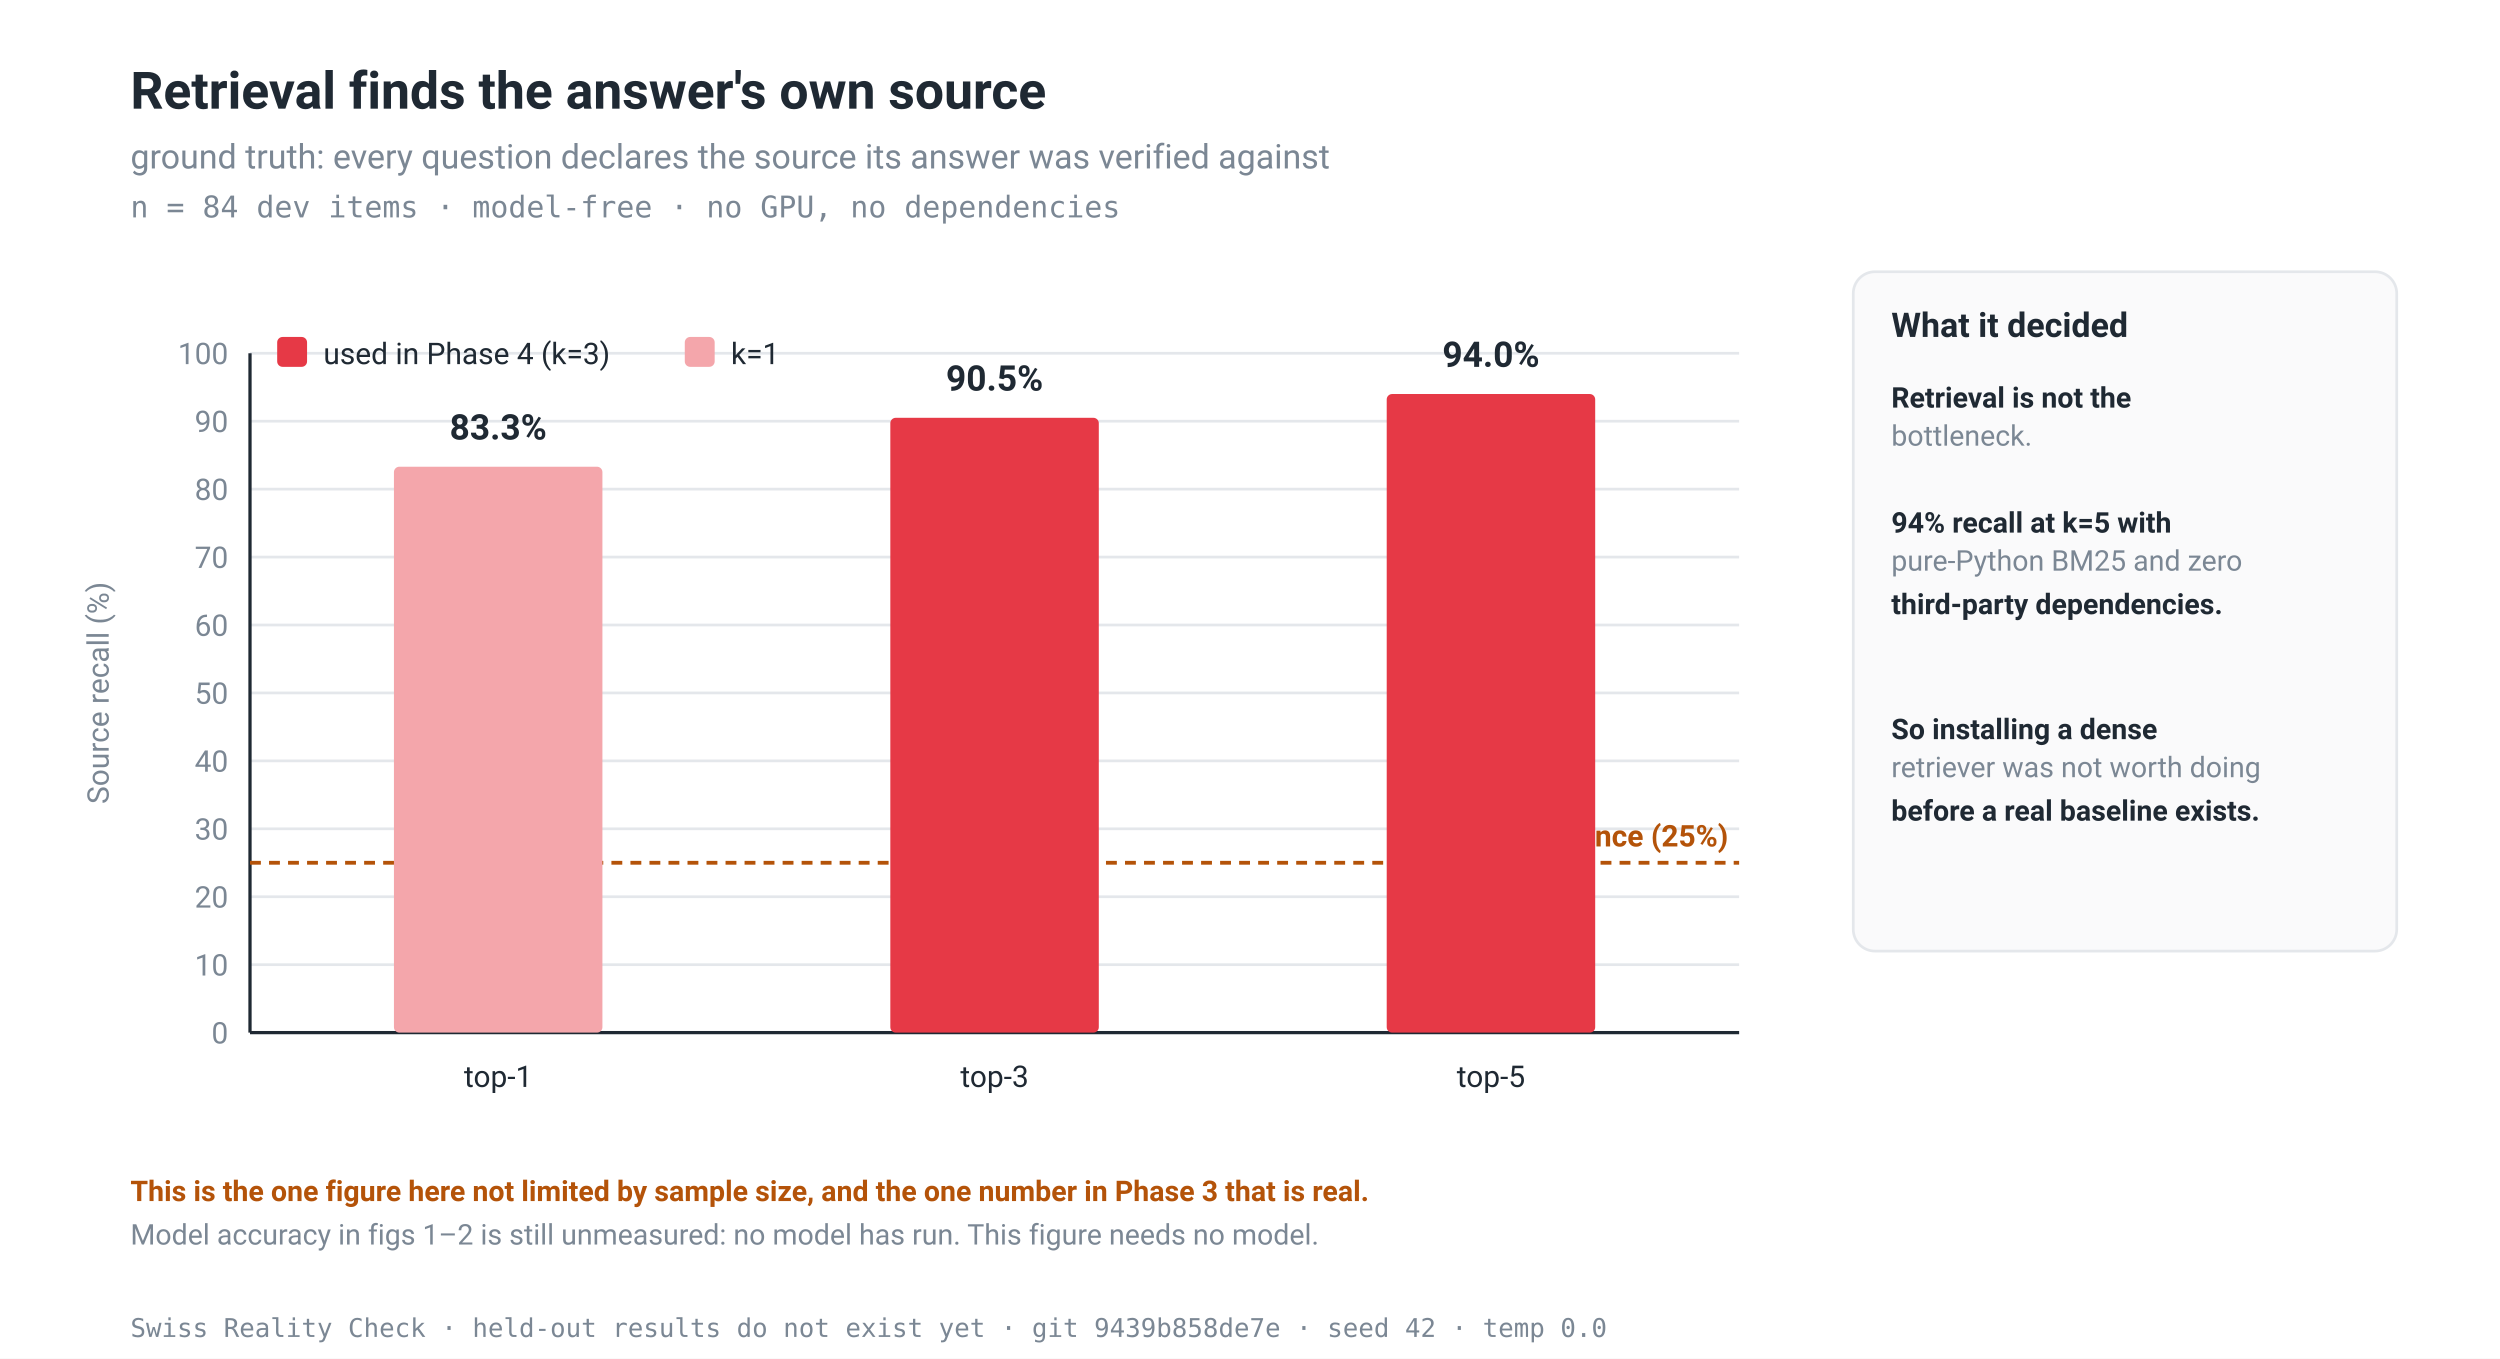
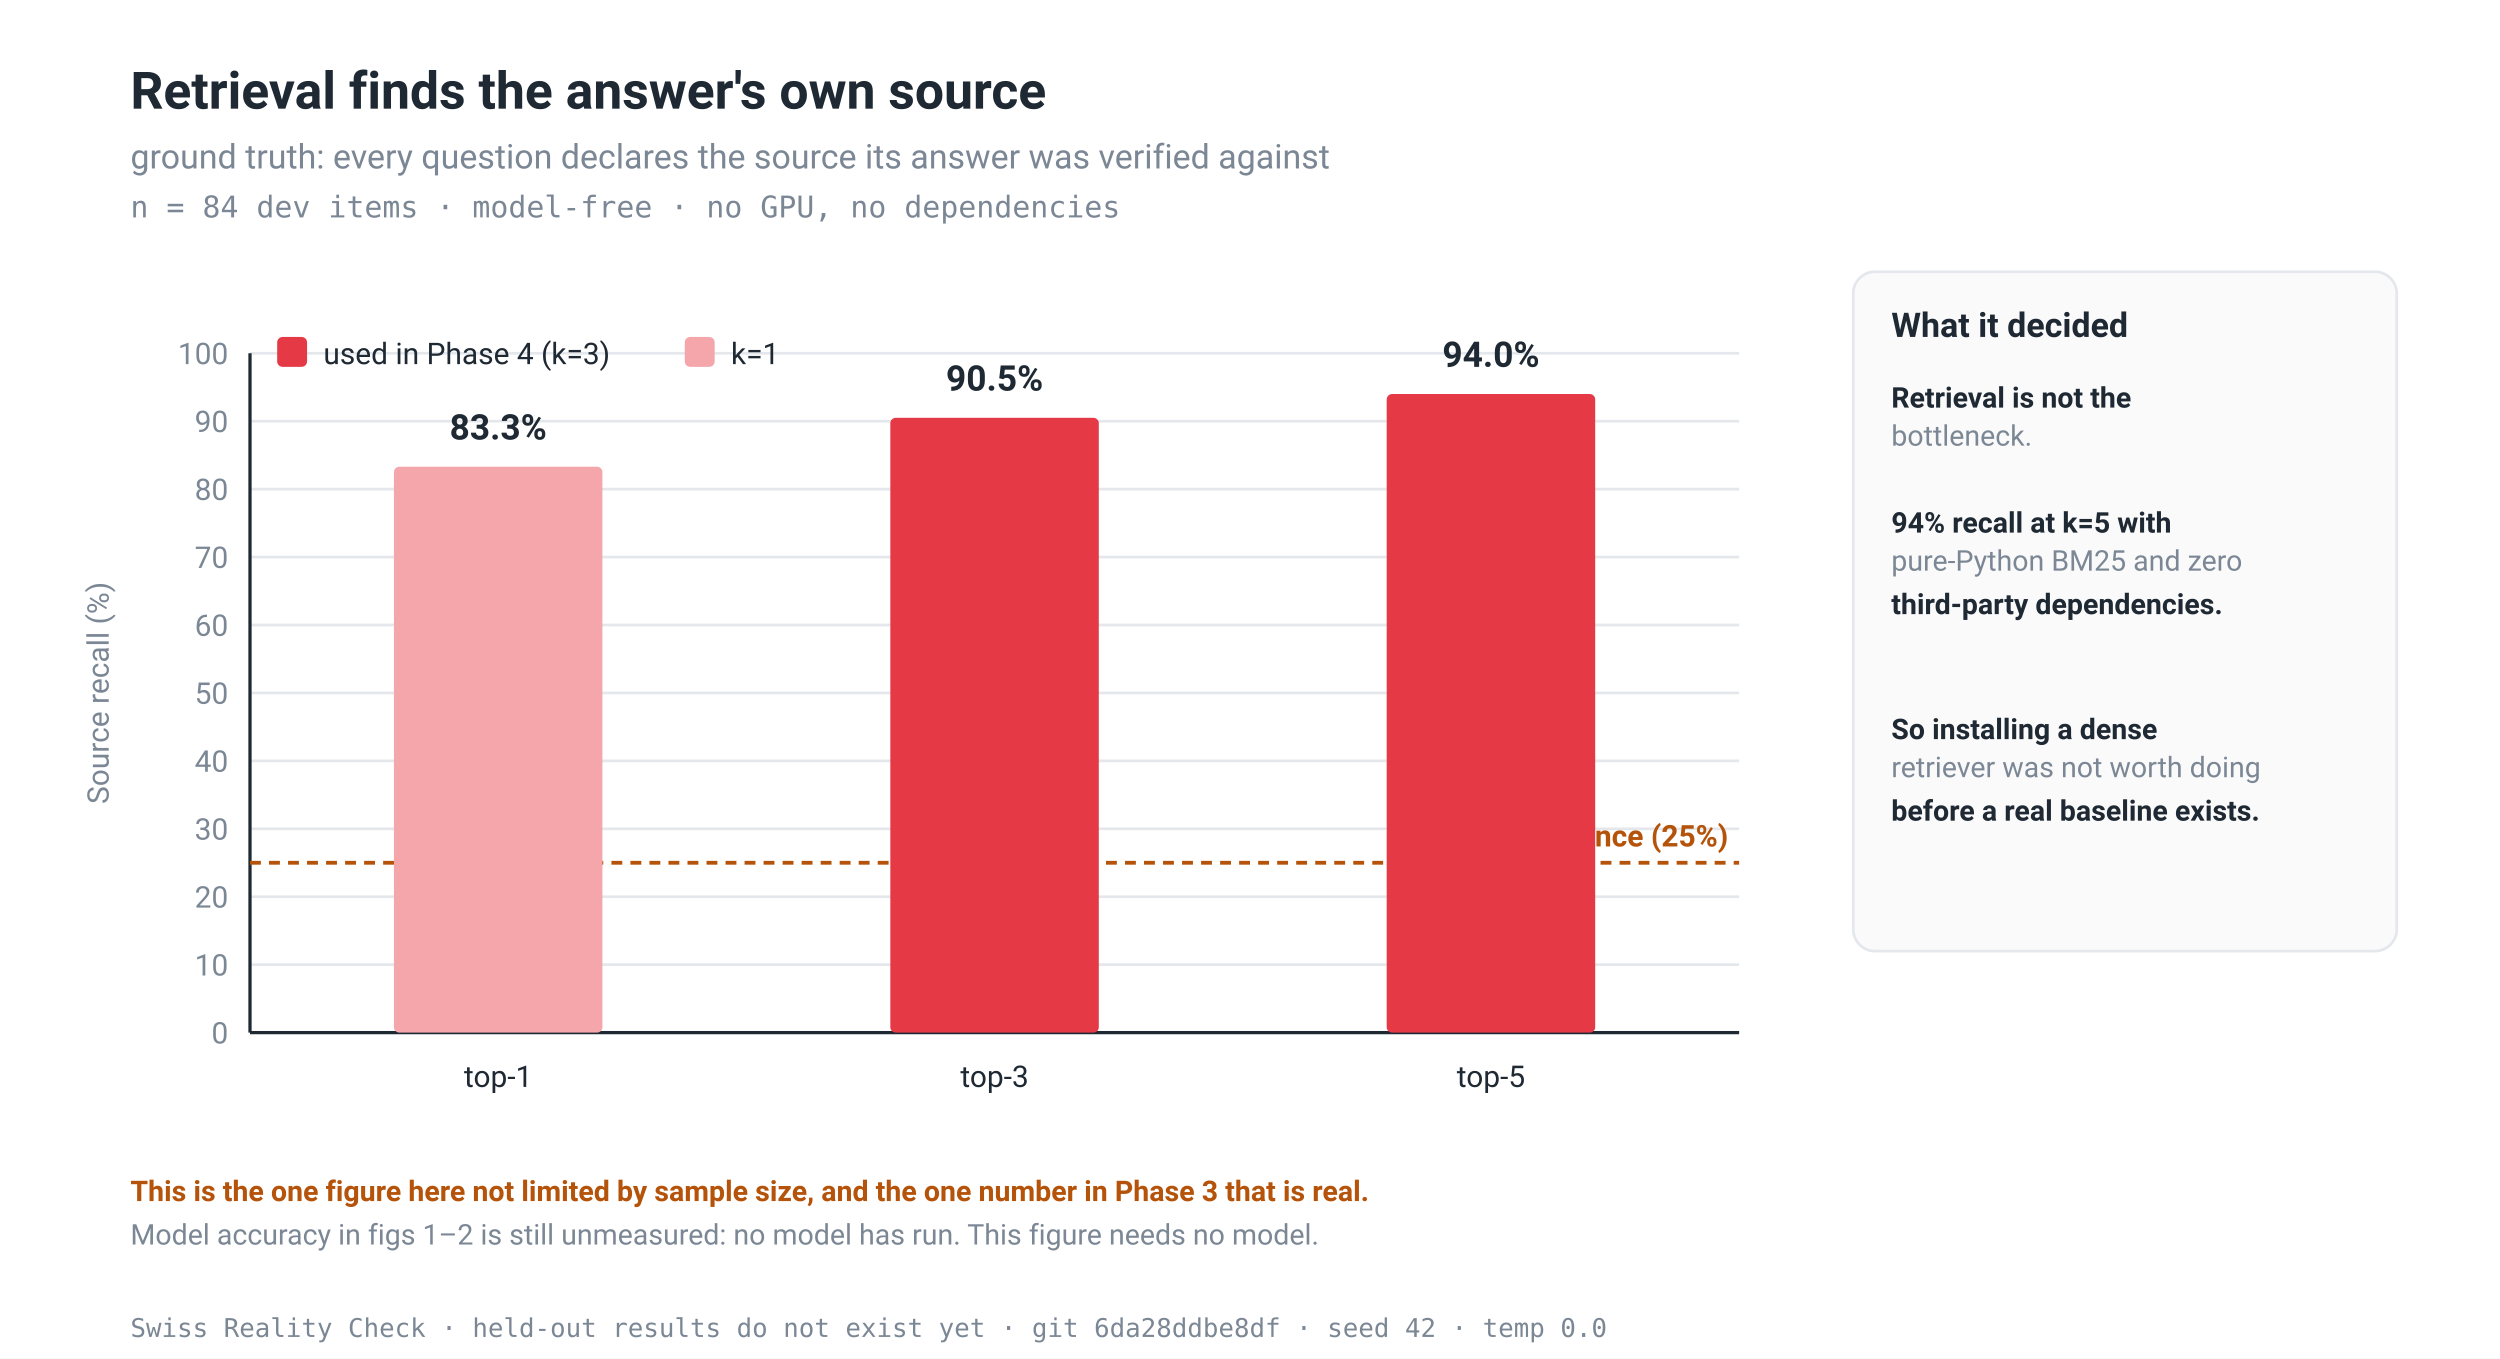
<svg xmlns="http://www.w3.org/2000/svg" width="920" height="500" viewBox="0 0 920 500" role="img" aria-labelledby="t" font-family="ui-sans-serif, -apple-system, 'Segoe UI', Roboto, 'Helvetica Neue', Arial, sans-serif">
  <rect width="920" height="500" fill="#FFFFFF" />
  <text x="48.00" y="40.00" font-family="ui-sans-serif, -apple-system, 'Segoe UI', Roboto, 'Helvetica Neue', Arial, sans-serif" font-size="19" fill="#1F2933" font-weight="bold" text-anchor="start" opacity="1.0" font-style="">Retrieval finds the answer's own source</text>
  <text x="48.00" y="62.00" font-family="ui-sans-serif, -apple-system, 'Segoe UI', Roboto, 'Helvetica Neue', Arial, sans-serif" font-size="12.5" fill="#7B8794" font-weight="normal" text-anchor="start" opacity="1.0" font-style="">ground truth: every question declares the source its answer was verified against</text>
  <text x="48.00" y="80.00" font-family="ui-monospace, SFMono-Regular, Menlo, Consolas, monospace" font-size="11" fill="#7B8794" font-weight="normal" text-anchor="start" opacity="1.0" font-style="">n = 84 dev items · model-free · no GPU, no dependencies</text>
  <line x1="92.00" y1="380.00" x2="640.00" y2="380.00" stroke="#E4E7EB" stroke-width="1" stroke-linecap="butt" />
  <text x="84.00" y="384.00" font-family="ui-sans-serif, -apple-system, 'Segoe UI', Roboto, 'Helvetica Neue', Arial, sans-serif" font-size="11" fill="#7B8794" font-weight="normal" text-anchor="end" opacity="1.0" font-style="">0</text>
  <line x1="92.00" y1="355.00" x2="640.00" y2="355.00" stroke="#E4E7EB" stroke-width="1" stroke-linecap="butt" />
  <text x="84.00" y="359.00" font-family="ui-sans-serif, -apple-system, 'Segoe UI', Roboto, 'Helvetica Neue', Arial, sans-serif" font-size="11" fill="#7B8794" font-weight="normal" text-anchor="end" opacity="1.0" font-style="">10</text>
  <line x1="92.00" y1="330.00" x2="640.00" y2="330.00" stroke="#E4E7EB" stroke-width="1" stroke-linecap="butt" />
  <text x="84.00" y="334.00" font-family="ui-sans-serif, -apple-system, 'Segoe UI', Roboto, 'Helvetica Neue', Arial, sans-serif" font-size="11" fill="#7B8794" font-weight="normal" text-anchor="end" opacity="1.0" font-style="">20</text>
  <line x1="92.00" y1="305.00" x2="640.00" y2="305.00" stroke="#E4E7EB" stroke-width="1" stroke-linecap="butt" />
  <text x="84.00" y="309.00" font-family="ui-sans-serif, -apple-system, 'Segoe UI', Roboto, 'Helvetica Neue', Arial, sans-serif" font-size="11" fill="#7B8794" font-weight="normal" text-anchor="end" opacity="1.0" font-style="">30</text>
  <line x1="92.00" y1="280.00" x2="640.00" y2="280.00" stroke="#E4E7EB" stroke-width="1" stroke-linecap="butt" />
  <text x="84.00" y="284.00" font-family="ui-sans-serif, -apple-system, 'Segoe UI', Roboto, 'Helvetica Neue', Arial, sans-serif" font-size="11" fill="#7B8794" font-weight="normal" text-anchor="end" opacity="1.0" font-style="">40</text>
  <line x1="92.00" y1="255.00" x2="640.00" y2="255.00" stroke="#E4E7EB" stroke-width="1" stroke-linecap="butt" />
  <text x="84.00" y="259.00" font-family="ui-sans-serif, -apple-system, 'Segoe UI', Roboto, 'Helvetica Neue', Arial, sans-serif" font-size="11" fill="#7B8794" font-weight="normal" text-anchor="end" opacity="1.0" font-style="">50</text>
  <line x1="92.00" y1="230.00" x2="640.00" y2="230.00" stroke="#E4E7EB" stroke-width="1" stroke-linecap="butt" />
  <text x="84.00" y="234.00" font-family="ui-sans-serif, -apple-system, 'Segoe UI', Roboto, 'Helvetica Neue', Arial, sans-serif" font-size="11" fill="#7B8794" font-weight="normal" text-anchor="end" opacity="1.0" font-style="">60</text>
  <line x1="92.00" y1="205.00" x2="640.00" y2="205.00" stroke="#E4E7EB" stroke-width="1" stroke-linecap="butt" />
  <text x="84.00" y="209.00" font-family="ui-sans-serif, -apple-system, 'Segoe UI', Roboto, 'Helvetica Neue', Arial, sans-serif" font-size="11" fill="#7B8794" font-weight="normal" text-anchor="end" opacity="1.0" font-style="">70</text>
  <line x1="92.00" y1="180.00" x2="640.00" y2="180.00" stroke="#E4E7EB" stroke-width="1" stroke-linecap="butt" />
  <text x="84.00" y="184.00" font-family="ui-sans-serif, -apple-system, 'Segoe UI', Roboto, 'Helvetica Neue', Arial, sans-serif" font-size="11" fill="#7B8794" font-weight="normal" text-anchor="end" opacity="1.0" font-style="">80</text>
  <line x1="92.00" y1="155.00" x2="640.00" y2="155.00" stroke="#E4E7EB" stroke-width="1" stroke-linecap="butt" />
  <text x="84.00" y="159.00" font-family="ui-sans-serif, -apple-system, 'Segoe UI', Roboto, 'Helvetica Neue', Arial, sans-serif" font-size="11" fill="#7B8794" font-weight="normal" text-anchor="end" opacity="1.0" font-style="">90</text>
  <line x1="92.00" y1="130.00" x2="640.00" y2="130.00" stroke="#E4E7EB" stroke-width="1" stroke-linecap="butt" />
  <text x="84.00" y="134.00" font-family="ui-sans-serif, -apple-system, 'Segoe UI', Roboto, 'Helvetica Neue', Arial, sans-serif" font-size="11" fill="#7B8794" font-weight="normal" text-anchor="end" opacity="1.0" font-style="">100</text>
  <line x1="92.00" y1="130.00" x2="92.00" y2="380.00" stroke="#1F2933" stroke-width="1.2" stroke-linecap="butt" />
  <line x1="92.00" y1="380.00" x2="640.00" y2="380.00" stroke="#1F2933" stroke-width="1.2" stroke-linecap="butt" />
  <text x="40.00" y="255.00" font-family="ui-sans-serif, -apple-system, 'Segoe UI', Roboto, 'Helvetica Neue', Arial, sans-serif" font-size="11" fill="#7B8794" font-weight="normal" text-anchor="middle" transform="rotate(-90 40.00 255.00)">Source recall (%)</text>
  <line x1="92.00" y1="317.50" x2="640.00" y2="317.50" stroke="#B45309" stroke-width="1.4" stroke-linecap="butt" stroke-dasharray="4 3" />
  <text x="636.00" y="311.50" font-family="ui-sans-serif, -apple-system, 'Segoe UI', Roboto, 'Helvetica Neue', Arial, sans-serif" font-size="11" fill="#B45309" font-weight="bold" text-anchor="end" opacity="1.0" font-style="">chance (25%)</text>
  <rect x="144.97" y="171.75" width="76.72" height="208.25" rx="2" fill="#F4A6AB" stroke="none" stroke-width="1.4" opacity="1.0" />
  <text x="183.33" y="161.75" font-family="ui-sans-serif, -apple-system, 'Segoe UI', Roboto, 'Helvetica Neue', Arial, sans-serif" font-size="13" fill="#1F2933" font-weight="bold" text-anchor="middle" opacity="1.0" font-style="">83.3%</text>
  <rect x="327.64" y="153.75" width="76.72" height="226.25" rx="2" fill="#E63946" stroke="none" stroke-width="1.4" opacity="1.0" />
  <text x="366.00" y="143.75" font-family="ui-sans-serif, -apple-system, 'Segoe UI', Roboto, 'Helvetica Neue', Arial, sans-serif" font-size="13" fill="#1F2933" font-weight="bold" text-anchor="middle" opacity="1.0" font-style="">90.5%</text>
  <rect x="510.31" y="145.00" width="76.72" height="235.00" rx="2" fill="#E63946" stroke="none" stroke-width="1.4" opacity="1.0" />
  <text x="548.67" y="135.00" font-family="ui-sans-serif, -apple-system, 'Segoe UI', Roboto, 'Helvetica Neue', Arial, sans-serif" font-size="13" fill="#1F2933" font-weight="bold" text-anchor="middle" opacity="1.0" font-style="">94.0%</text>
  <text x="183.33" y="400.00" font-family="ui-sans-serif, -apple-system, 'Segoe UI', Roboto, 'Helvetica Neue', Arial, sans-serif" font-size="11" fill="#1F2933" font-weight="normal" text-anchor="middle" opacity="1.0" font-style="">top-1</text>
  <text x="366.00" y="400.00" font-family="ui-sans-serif, -apple-system, 'Segoe UI', Roboto, 'Helvetica Neue', Arial, sans-serif" font-size="11" fill="#1F2933" font-weight="normal" text-anchor="middle" opacity="1.0" font-style="">top-3</text>
  <text x="548.67" y="400.00" font-family="ui-sans-serif, -apple-system, 'Segoe UI', Roboto, 'Helvetica Neue', Arial, sans-serif" font-size="11" fill="#1F2933" font-weight="normal" text-anchor="middle" opacity="1.0" font-style="">top-5</text>
  <rect x="102.00" y="124.00" width="11.00" height="11.00" rx="2" fill="#E63946" stroke="none" stroke-width="1" opacity="1.0" />
  <text x="119.00" y="134.00" font-family="ui-sans-serif, -apple-system, 'Segoe UI', Roboto, 'Helvetica Neue', Arial, sans-serif" font-size="11" fill="#1F2933" font-weight="normal" text-anchor="start" opacity="1.0" font-style="">used in Phase 4 (k=3)</text>
  <rect x="252.00" y="124.00" width="11.00" height="11.00" rx="2" fill="#F4A6AB" stroke="none" stroke-width="1" opacity="1.0" />
  <text x="269.00" y="134.00" font-family="ui-sans-serif, -apple-system, 'Segoe UI', Roboto, 'Helvetica Neue', Arial, sans-serif" font-size="11" fill="#1F2933" font-weight="normal" text-anchor="start" opacity="1.0" font-style="">k=1</text>
  <rect x="682.00" y="100.00" width="200.00" height="250.00" rx="8" fill="#FAFAFB" stroke="#E4E7EB" stroke-width="1" opacity="1.0" />
  <text x="696.00" y="124.00" font-family="ui-sans-serif, -apple-system, 'Segoe UI', Roboto, 'Helvetica Neue', Arial, sans-serif" font-size="12.5" fill="#1F2933" font-weight="bold" text-anchor="start" opacity="1.0" font-style="">What it decided</text>
  <text x="696.00" y="150.00" font-family="ui-sans-serif, -apple-system, 'Segoe UI', Roboto, 'Helvetica Neue', Arial, sans-serif" font-size="10.5" fill="#1F2933" font-weight="bold" text-anchor="start" opacity="1.0" font-style="">Retrieval is not the</text>
  <text x="696.00" y="164.00" font-family="ui-sans-serif, -apple-system, 'Segoe UI', Roboto, 'Helvetica Neue', Arial, sans-serif" font-size="10.5" fill="#7B8794" font-weight="normal" text-anchor="start" opacity="1.0" font-style="">bottleneck.</text>
  <text x="696.00" y="196.00" font-family="ui-sans-serif, -apple-system, 'Segoe UI', Roboto, 'Helvetica Neue', Arial, sans-serif" font-size="10.5" fill="#1F2933" font-weight="bold" text-anchor="start" opacity="1.0" font-style="">94% recall at k=5 with</text>
  <text x="696.00" y="210.00" font-family="ui-sans-serif, -apple-system, 'Segoe UI', Roboto, 'Helvetica Neue', Arial, sans-serif" font-size="10.5" fill="#7B8794" font-weight="normal" text-anchor="start" opacity="1.0" font-style="">pure-Python BM25 and zero</text>
  <text x="696.00" y="226.00" font-family="ui-sans-serif, -apple-system, 'Segoe UI', Roboto, 'Helvetica Neue', Arial, sans-serif" font-size="10.5" fill="#1F2933" font-weight="bold" text-anchor="start" opacity="1.0" font-style="">third-party dependencies.</text>
  <text x="696.00" y="272.00" font-family="ui-sans-serif, -apple-system, 'Segoe UI', Roboto, 'Helvetica Neue', Arial, sans-serif" font-size="10.5" fill="#1F2933" font-weight="bold" text-anchor="start" opacity="1.0" font-style="">So installing a dense</text>
  <text x="696.00" y="286.00" font-family="ui-sans-serif, -apple-system, 'Segoe UI', Roboto, 'Helvetica Neue', Arial, sans-serif" font-size="10.5" fill="#7B8794" font-weight="normal" text-anchor="start" opacity="1.0" font-style="">retriever was not worth doing</text>
  <text x="696.00" y="302.00" font-family="ui-sans-serif, -apple-system, 'Segoe UI', Roboto, 'Helvetica Neue', Arial, sans-serif" font-size="10.5" fill="#1F2933" font-weight="bold" text-anchor="start" opacity="1.0" font-style="">before a real baseline exists.</text>
  <text x="48.00" y="442.00" font-family="ui-sans-serif, -apple-system, 'Segoe UI', Roboto, 'Helvetica Neue', Arial, sans-serif" font-size="10.5" fill="#B45309" font-weight="bold" text-anchor="start" opacity="1.0" font-style="">This is the one figure here not limited by sample size, and the one number in Phase 3 that is real.</text>
  <text x="48.00" y="458.00" font-family="ui-sans-serif, -apple-system, 'Segoe UI', Roboto, 'Helvetica Neue', Arial, sans-serif" font-size="10.5" fill="#7B8794" font-weight="normal" text-anchor="start" opacity="1.0" font-style="">Model accuracy in figs 1–2 is still unmeasured: no model has run. This figure needs no model.</text>
-   <text x="48.00" y="492.00" font-family="ui-monospace, SFMono-Regular, Menlo, Consolas, monospace" font-size="9.5" fill="#7B8794" font-weight="normal" text-anchor="start" opacity="1.0" font-style="">Swiss Reality Check · held-out results do not exist yet · git 9439b858de7e · seed 42 · temp 0.0</text>
+   <text x="48.00" y="492.00" font-family="ui-monospace, SFMono-Regular, Menlo, Consolas, monospace" font-size="9.5" fill="#7B8794" font-weight="normal" text-anchor="start" opacity="1.0" font-style="">Swiss Reality Check · held-out results do not exist yet · git 6da28ddbe8df · seed 42 · temp 0.0</text>
</svg>
